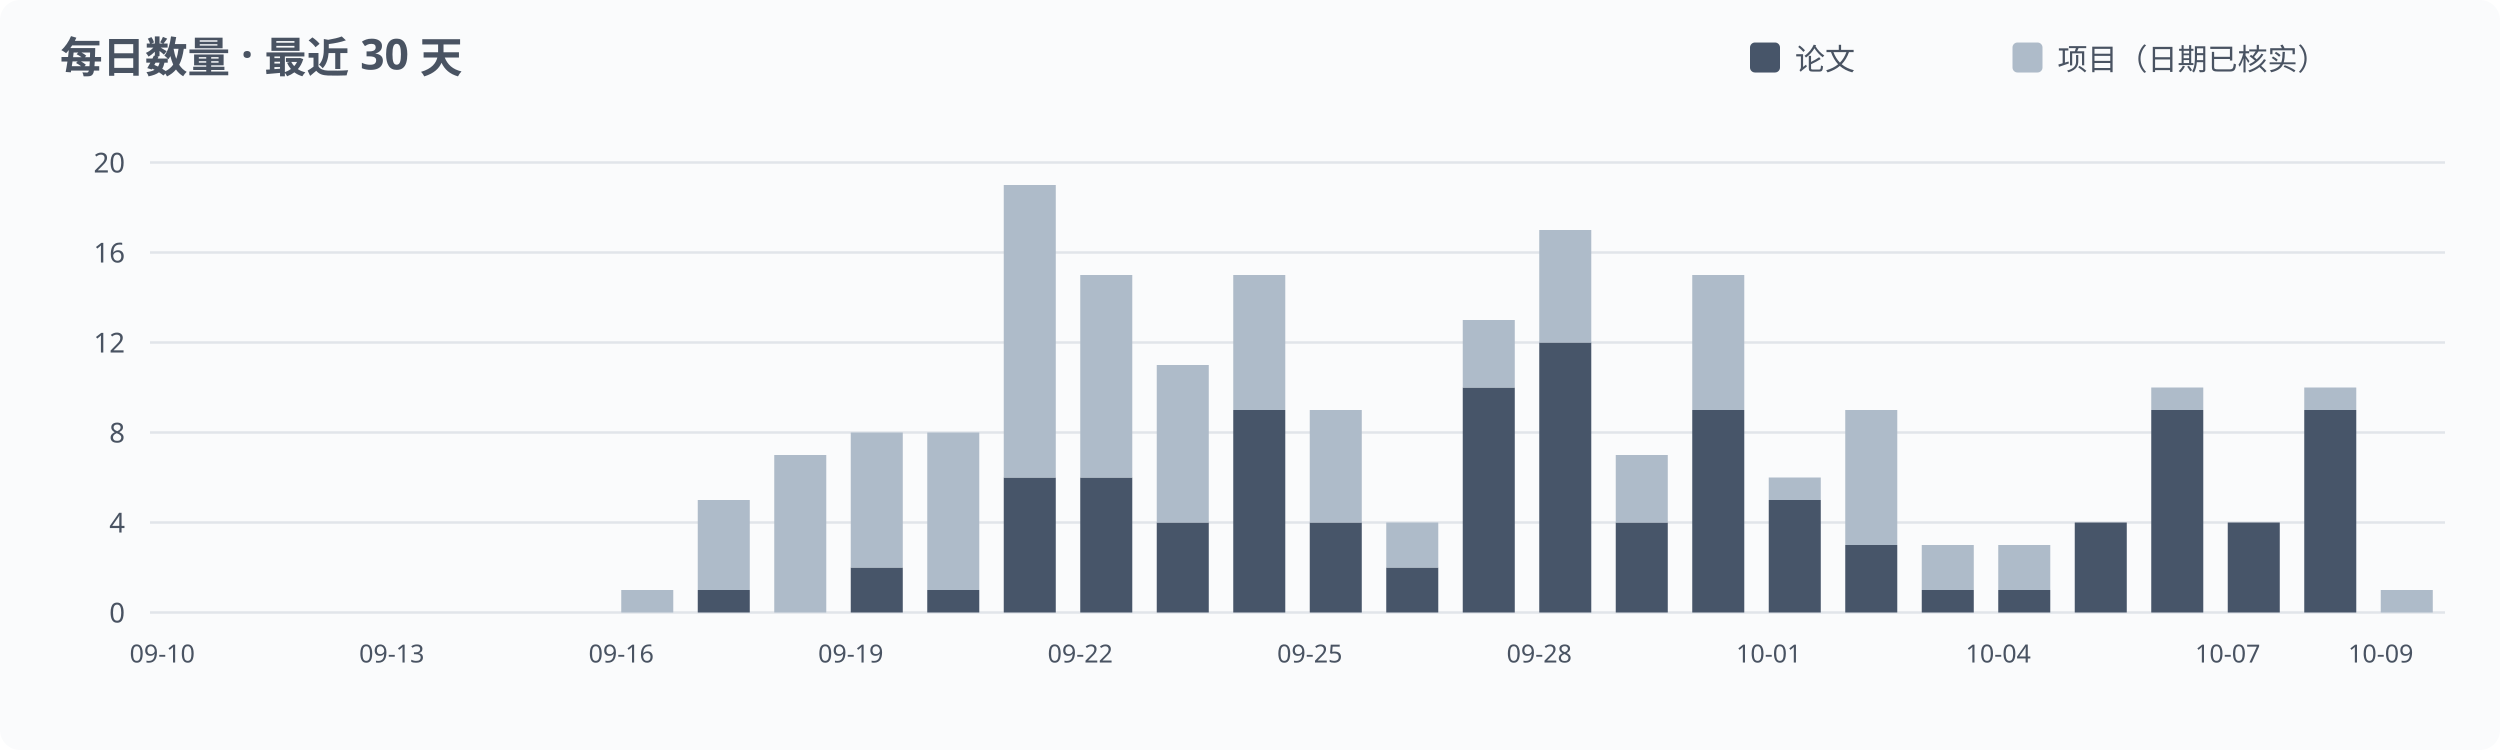
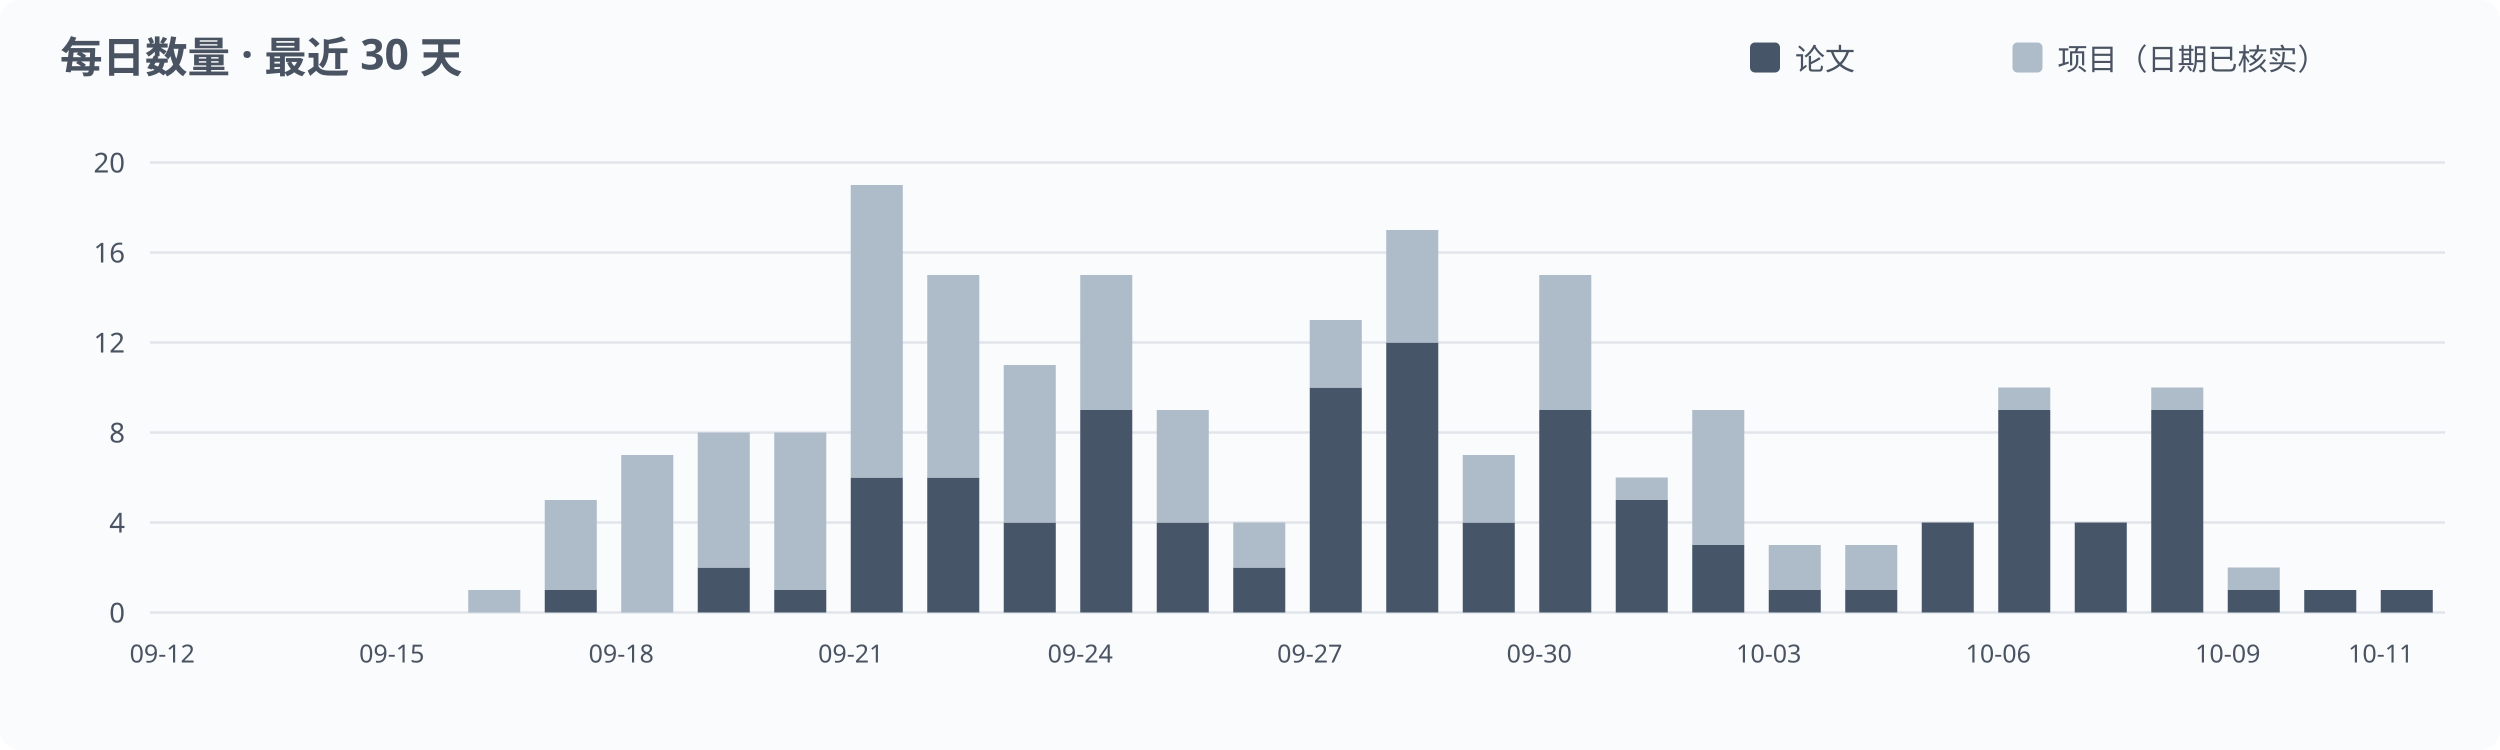
<svg xmlns="http://www.w3.org/2000/svg" width="1000" height="300" viewBox="0 0 1000 300" role="img" aria-labelledby="title desc">
  <rect width="100%" height="100%" rx="8" fill="#fafbfc" />
  <g font-family="system-ui,sans-serif" fill="#495362">
    <text x="24" y="29" font-size="17" font-weight="600">每日数量 · 最近 30 天</text>
    <rect x="700" y="17" width="12" height="12" rx="2" fill="#475569" />
    <text x="718" y="28" font-size="12">论文</text>
    <rect x="805" y="17" width="12" height="12" rx="2" fill="#aebbc9" />
    <text x="823" y="28" font-size="12">项目（日期已核实）</text>
    <path d="M60 245.0H978" stroke="#e1e5ea" />
    <text x="50" y="249.0" text-anchor="end" font-size="11">0</text>
    <path d="M60 209.0H978" stroke="#e1e5ea" />
    <text x="50" y="213.0" text-anchor="end" font-size="11">4</text>
    <path d="M60 173.0H978" stroke="#e1e5ea" />
    <text x="50" y="177.0" text-anchor="end" font-size="11">8</text>
    <path d="M60 137.0H978" stroke="#e1e5ea" />
    <text x="50" y="141.0" text-anchor="end" font-size="11">12</text>
    <path d="M60 101.0H978" stroke="#e1e5ea" />
    <text x="50" y="105.0" text-anchor="end" font-size="11">16</text>
    <path d="M60 65.0H978" stroke="#e1e5ea" />
    <text x="50" y="69.0" text-anchor="end" font-size="11">20</text>
    <rect x="64.90" y="245.00" width="20.81" height="0.00" fill="#475569" />
    <rect x="64.90" y="245.00" width="20.81" height="0.00" fill="#aebbc9" />
-     <text x="64.90" y="265" text-anchor="middle" font-size="10">09-10</text>
+     <text x="64.90" y="265" text-anchor="middle" font-size="10">09-12</text>
    <rect x="95.50" y="245.00" width="20.81" height="0.00" fill="#475569" />
    <rect x="95.50" y="245.00" width="20.81" height="0.00" fill="#aebbc9" />
    <rect x="126.10" y="245.00" width="20.81" height="0.00" fill="#475569" />
    <rect x="126.10" y="245.00" width="20.81" height="0.00" fill="#aebbc9" />
    <rect x="156.70" y="245.00" width="20.81" height="0.00" fill="#475569" />
    <rect x="156.70" y="245.00" width="20.81" height="0.00" fill="#aebbc9" />
-     <text x="156.70" y="265" text-anchor="middle" font-size="10">09-13</text>
+     <text x="156.70" y="265" text-anchor="middle" font-size="10">09-15</text>
    <rect x="187.30" y="245.00" width="20.81" height="0.00" fill="#475569" />
-     <rect x="187.30" y="245.00" width="20.81" height="0.00" fill="#aebbc9" />
-     <rect x="217.90" y="245.00" width="20.81" height="0.00" fill="#475569" />
-     <rect x="217.90" y="245.00" width="20.81" height="0.00" fill="#aebbc9" />
+     <rect x="187.30" y="236.00" width="20.81" height="9.00" fill="#aebbc9" />
+     <rect x="217.90" y="236.00" width="20.81" height="9.00" fill="#475569" />
+     <rect x="217.90" y="200.00" width="20.81" height="36.00" fill="#aebbc9" />
    <rect x="248.50" y="245.00" width="20.81" height="0.00" fill="#475569" />
-     <rect x="248.50" y="236.00" width="20.81" height="9.00" fill="#aebbc9" />
-     <text x="248.50" y="265" text-anchor="middle" font-size="10">09-16</text>
-     <rect x="279.10" y="236.00" width="20.81" height="9.00" fill="#475569" />
-     <rect x="279.10" y="200.00" width="20.81" height="36.00" fill="#aebbc9" />
-     <rect x="309.70" y="245.00" width="20.81" height="0.00" fill="#475569" />
-     <rect x="309.70" y="182.00" width="20.81" height="63.00" fill="#aebbc9" />
-     <rect x="340.30" y="227.00" width="20.81" height="18.00" fill="#475569" />
-     <rect x="340.30" y="173.00" width="20.81" height="54.00" fill="#aebbc9" />
-     <text x="340.30" y="265" text-anchor="middle" font-size="10">09-19</text>
-     <rect x="370.90" y="236.00" width="20.81" height="9.00" fill="#475569" />
-     <rect x="370.90" y="173.00" width="20.81" height="63.00" fill="#aebbc9" />
-     <rect x="401.50" y="191.00" width="20.81" height="54.00" fill="#475569" />
-     <rect x="401.50" y="74.00" width="20.81" height="117.00" fill="#aebbc9" />
-     <rect x="432.10" y="191.00" width="20.81" height="54.00" fill="#475569" />
-     <rect x="432.10" y="110.00" width="20.81" height="81.00" fill="#aebbc9" />
-     <text x="432.10" y="265" text-anchor="middle" font-size="10">09-22</text>
+     <rect x="248.50" y="182.00" width="20.81" height="63.00" fill="#aebbc9" />
+     <text x="248.50" y="265" text-anchor="middle" font-size="10">09-18</text>
+     <rect x="279.10" y="227.00" width="20.81" height="18.00" fill="#475569" />
+     <rect x="279.10" y="173.00" width="20.81" height="54.00" fill="#aebbc9" />
+     <rect x="309.70" y="236.00" width="20.81" height="9.00" fill="#475569" />
+     <rect x="309.70" y="173.00" width="20.81" height="63.00" fill="#aebbc9" />
+     <rect x="340.30" y="191.00" width="20.81" height="54.00" fill="#475569" />
+     <rect x="340.30" y="74.00" width="20.81" height="117.00" fill="#aebbc9" />
+     <text x="340.30" y="265" text-anchor="middle" font-size="10">09-21</text>
+     <rect x="370.90" y="191.00" width="20.81" height="54.00" fill="#475569" />
+     <rect x="370.90" y="110.00" width="20.81" height="81.00" fill="#aebbc9" />
+     <rect x="401.50" y="209.00" width="20.81" height="36.00" fill="#475569" />
+     <rect x="401.50" y="146.00" width="20.81" height="63.00" fill="#aebbc9" />
+     <rect x="432.10" y="164.00" width="20.81" height="81.00" fill="#475569" />
+     <rect x="432.10" y="110.00" width="20.81" height="54.00" fill="#aebbc9" />
+     <text x="432.10" y="265" text-anchor="middle" font-size="10">09-24</text>
    <rect x="462.70" y="209.00" width="20.81" height="36.00" fill="#475569" />
-     <rect x="462.70" y="146.00" width="20.81" height="63.00" fill="#aebbc9" />
-     <rect x="493.30" y="164.00" width="20.81" height="81.00" fill="#475569" />
-     <rect x="493.30" y="110.00" width="20.81" height="54.00" fill="#aebbc9" />
-     <rect x="523.90" y="209.00" width="20.81" height="36.00" fill="#475569" />
-     <rect x="523.90" y="164.00" width="20.81" height="45.00" fill="#aebbc9" />
-     <text x="523.90" y="265" text-anchor="middle" font-size="10">09-25</text>
-     <rect x="554.50" y="227.00" width="20.81" height="18.00" fill="#475569" />
-     <rect x="554.50" y="209.00" width="20.81" height="18.00" fill="#aebbc9" />
-     <rect x="585.10" y="155.00" width="20.81" height="90.00" fill="#475569" />
-     <rect x="585.10" y="128.00" width="20.81" height="27.00" fill="#aebbc9" />
-     <rect x="615.70" y="137.00" width="20.81" height="108.00" fill="#475569" />
-     <rect x="615.70" y="92.00" width="20.81" height="45.00" fill="#aebbc9" />
-     <text x="615.70" y="265" text-anchor="middle" font-size="10">09-28</text>
-     <rect x="646.30" y="209.00" width="20.81" height="36.00" fill="#475569" />
-     <rect x="646.30" y="182.00" width="20.81" height="27.00" fill="#aebbc9" />
-     <rect x="676.90" y="164.00" width="20.81" height="81.00" fill="#475569" />
-     <rect x="676.90" y="110.00" width="20.81" height="54.00" fill="#aebbc9" />
-     <rect x="707.50" y="200.00" width="20.81" height="45.00" fill="#475569" />
-     <rect x="707.50" y="191.00" width="20.81" height="9.00" fill="#aebbc9" />
-     <text x="707.50" y="265" text-anchor="middle" font-size="10">10-01</text>
-     <rect x="738.10" y="218.00" width="20.81" height="27.00" fill="#475569" />
-     <rect x="738.10" y="164.00" width="20.81" height="54.00" fill="#aebbc9" />
-     <rect x="768.70" y="236.00" width="20.81" height="9.00" fill="#475569" />
-     <rect x="768.70" y="218.00" width="20.81" height="18.00" fill="#aebbc9" />
-     <rect x="799.30" y="236.00" width="20.81" height="9.00" fill="#475569" />
-     <rect x="799.30" y="218.00" width="20.81" height="18.00" fill="#aebbc9" />
-     <text x="799.30" y="265" text-anchor="middle" font-size="10">10-04</text>
+     <rect x="462.70" y="164.00" width="20.81" height="45.00" fill="#aebbc9" />
+     <rect x="493.30" y="227.00" width="20.81" height="18.00" fill="#475569" />
+     <rect x="493.30" y="209.00" width="20.81" height="18.00" fill="#aebbc9" />
+     <rect x="523.90" y="155.00" width="20.81" height="90.00" fill="#475569" />
+     <rect x="523.90" y="128.00" width="20.81" height="27.00" fill="#aebbc9" />
+     <text x="523.90" y="265" text-anchor="middle" font-size="10">09-27</text>
+     <rect x="554.50" y="137.00" width="20.81" height="108.00" fill="#475569" />
+     <rect x="554.50" y="92.00" width="20.81" height="45.00" fill="#aebbc9" />
+     <rect x="585.10" y="209.00" width="20.81" height="36.00" fill="#475569" />
+     <rect x="585.10" y="182.00" width="20.81" height="27.00" fill="#aebbc9" />
+     <rect x="615.70" y="164.00" width="20.81" height="81.00" fill="#475569" />
+     <rect x="615.70" y="110.00" width="20.81" height="54.00" fill="#aebbc9" />
+     <text x="615.70" y="265" text-anchor="middle" font-size="10">09-30</text>
+     <rect x="646.30" y="200.00" width="20.81" height="45.00" fill="#475569" />
+     <rect x="646.30" y="191.00" width="20.81" height="9.00" fill="#aebbc9" />
+     <rect x="676.90" y="218.00" width="20.81" height="27.00" fill="#475569" />
+     <rect x="676.90" y="164.00" width="20.81" height="54.00" fill="#aebbc9" />
+     <rect x="707.50" y="236.00" width="20.81" height="9.00" fill="#475569" />
+     <rect x="707.50" y="218.00" width="20.81" height="18.00" fill="#aebbc9" />
+     <text x="707.50" y="265" text-anchor="middle" font-size="10">10-03</text>
+     <rect x="738.10" y="236.00" width="20.81" height="9.00" fill="#475569" />
+     <rect x="738.10" y="218.00" width="20.81" height="18.00" fill="#aebbc9" />
+     <rect x="768.70" y="209.00" width="20.81" height="36.00" fill="#475569" />
+     <rect x="768.70" y="209.00" width="20.81" height="0.00" fill="#aebbc9" />
+     <rect x="799.30" y="164.00" width="20.81" height="81.00" fill="#475569" />
+     <rect x="799.30" y="155.00" width="20.81" height="9.00" fill="#aebbc9" />
+     <text x="799.30" y="265" text-anchor="middle" font-size="10">10-06</text>
    <rect x="829.90" y="209.00" width="20.81" height="36.00" fill="#475569" />
    <rect x="829.90" y="209.00" width="20.81" height="0.00" fill="#aebbc9" />
    <rect x="860.50" y="164.00" width="20.81" height="81.00" fill="#475569" />
    <rect x="860.50" y="155.00" width="20.81" height="9.00" fill="#aebbc9" />
-     <rect x="891.10" y="209.00" width="20.81" height="36.00" fill="#475569" />
-     <rect x="891.10" y="209.00" width="20.81" height="0.00" fill="#aebbc9" />
-     <text x="891.10" y="265" text-anchor="middle" font-size="10">10-07</text>
-     <rect x="921.70" y="164.00" width="20.81" height="81.00" fill="#475569" />
-     <rect x="921.70" y="155.00" width="20.81" height="9.00" fill="#aebbc9" />
-     <rect x="952.30" y="245.00" width="20.81" height="0.00" fill="#475569" />
-     <rect x="952.30" y="236.00" width="20.81" height="9.00" fill="#aebbc9" />
-     <text x="952.30" y="265" text-anchor="middle" font-size="10">10-09</text>
+     <rect x="891.10" y="236.00" width="20.81" height="9.00" fill="#475569" />
+     <rect x="891.10" y="227.00" width="20.81" height="9.00" fill="#aebbc9" />
+     <text x="891.10" y="265" text-anchor="middle" font-size="10">10-09</text>
+     <rect x="921.70" y="236.00" width="20.81" height="9.00" fill="#475569" />
+     <rect x="921.70" y="236.00" width="20.81" height="0.00" fill="#aebbc9" />
+     <rect x="952.30" y="236.00" width="20.81" height="9.00" fill="#475569" />
+     <rect x="952.30" y="236.00" width="20.81" height="0.00" fill="#aebbc9" />
+     <text x="952.30" y="265" text-anchor="middle" font-size="10">10-11</text>
  </g>
</svg>
